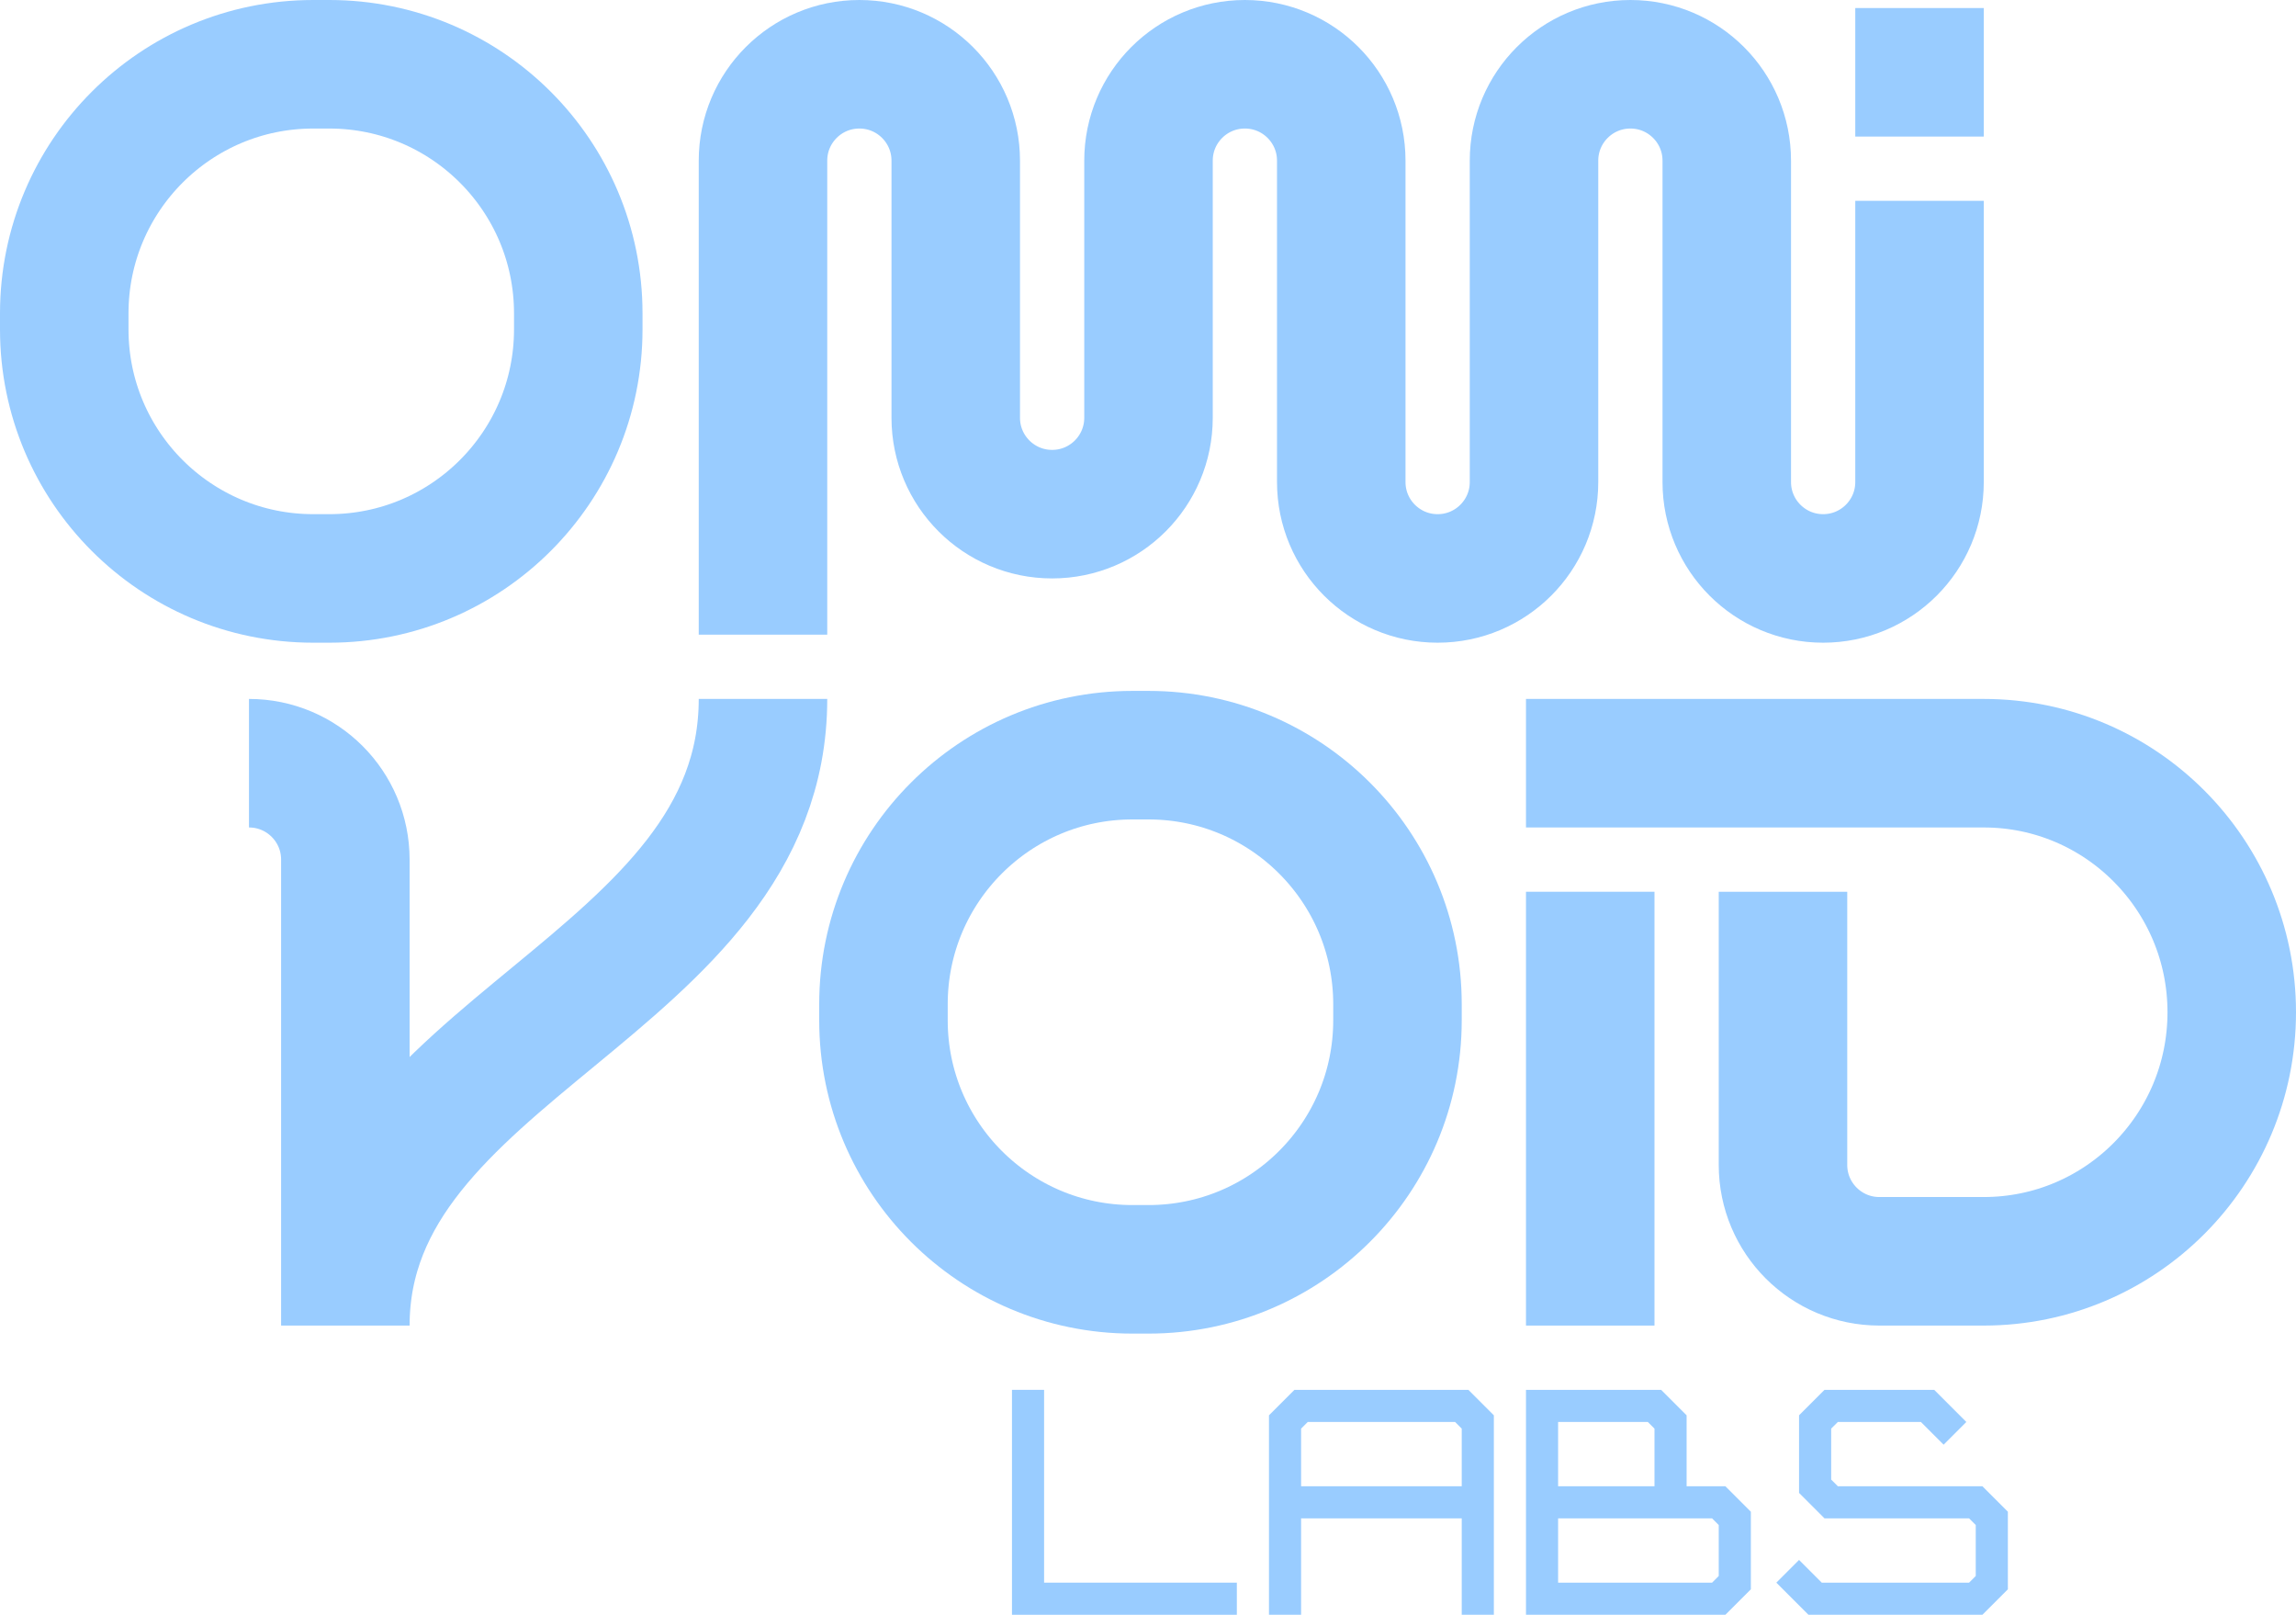
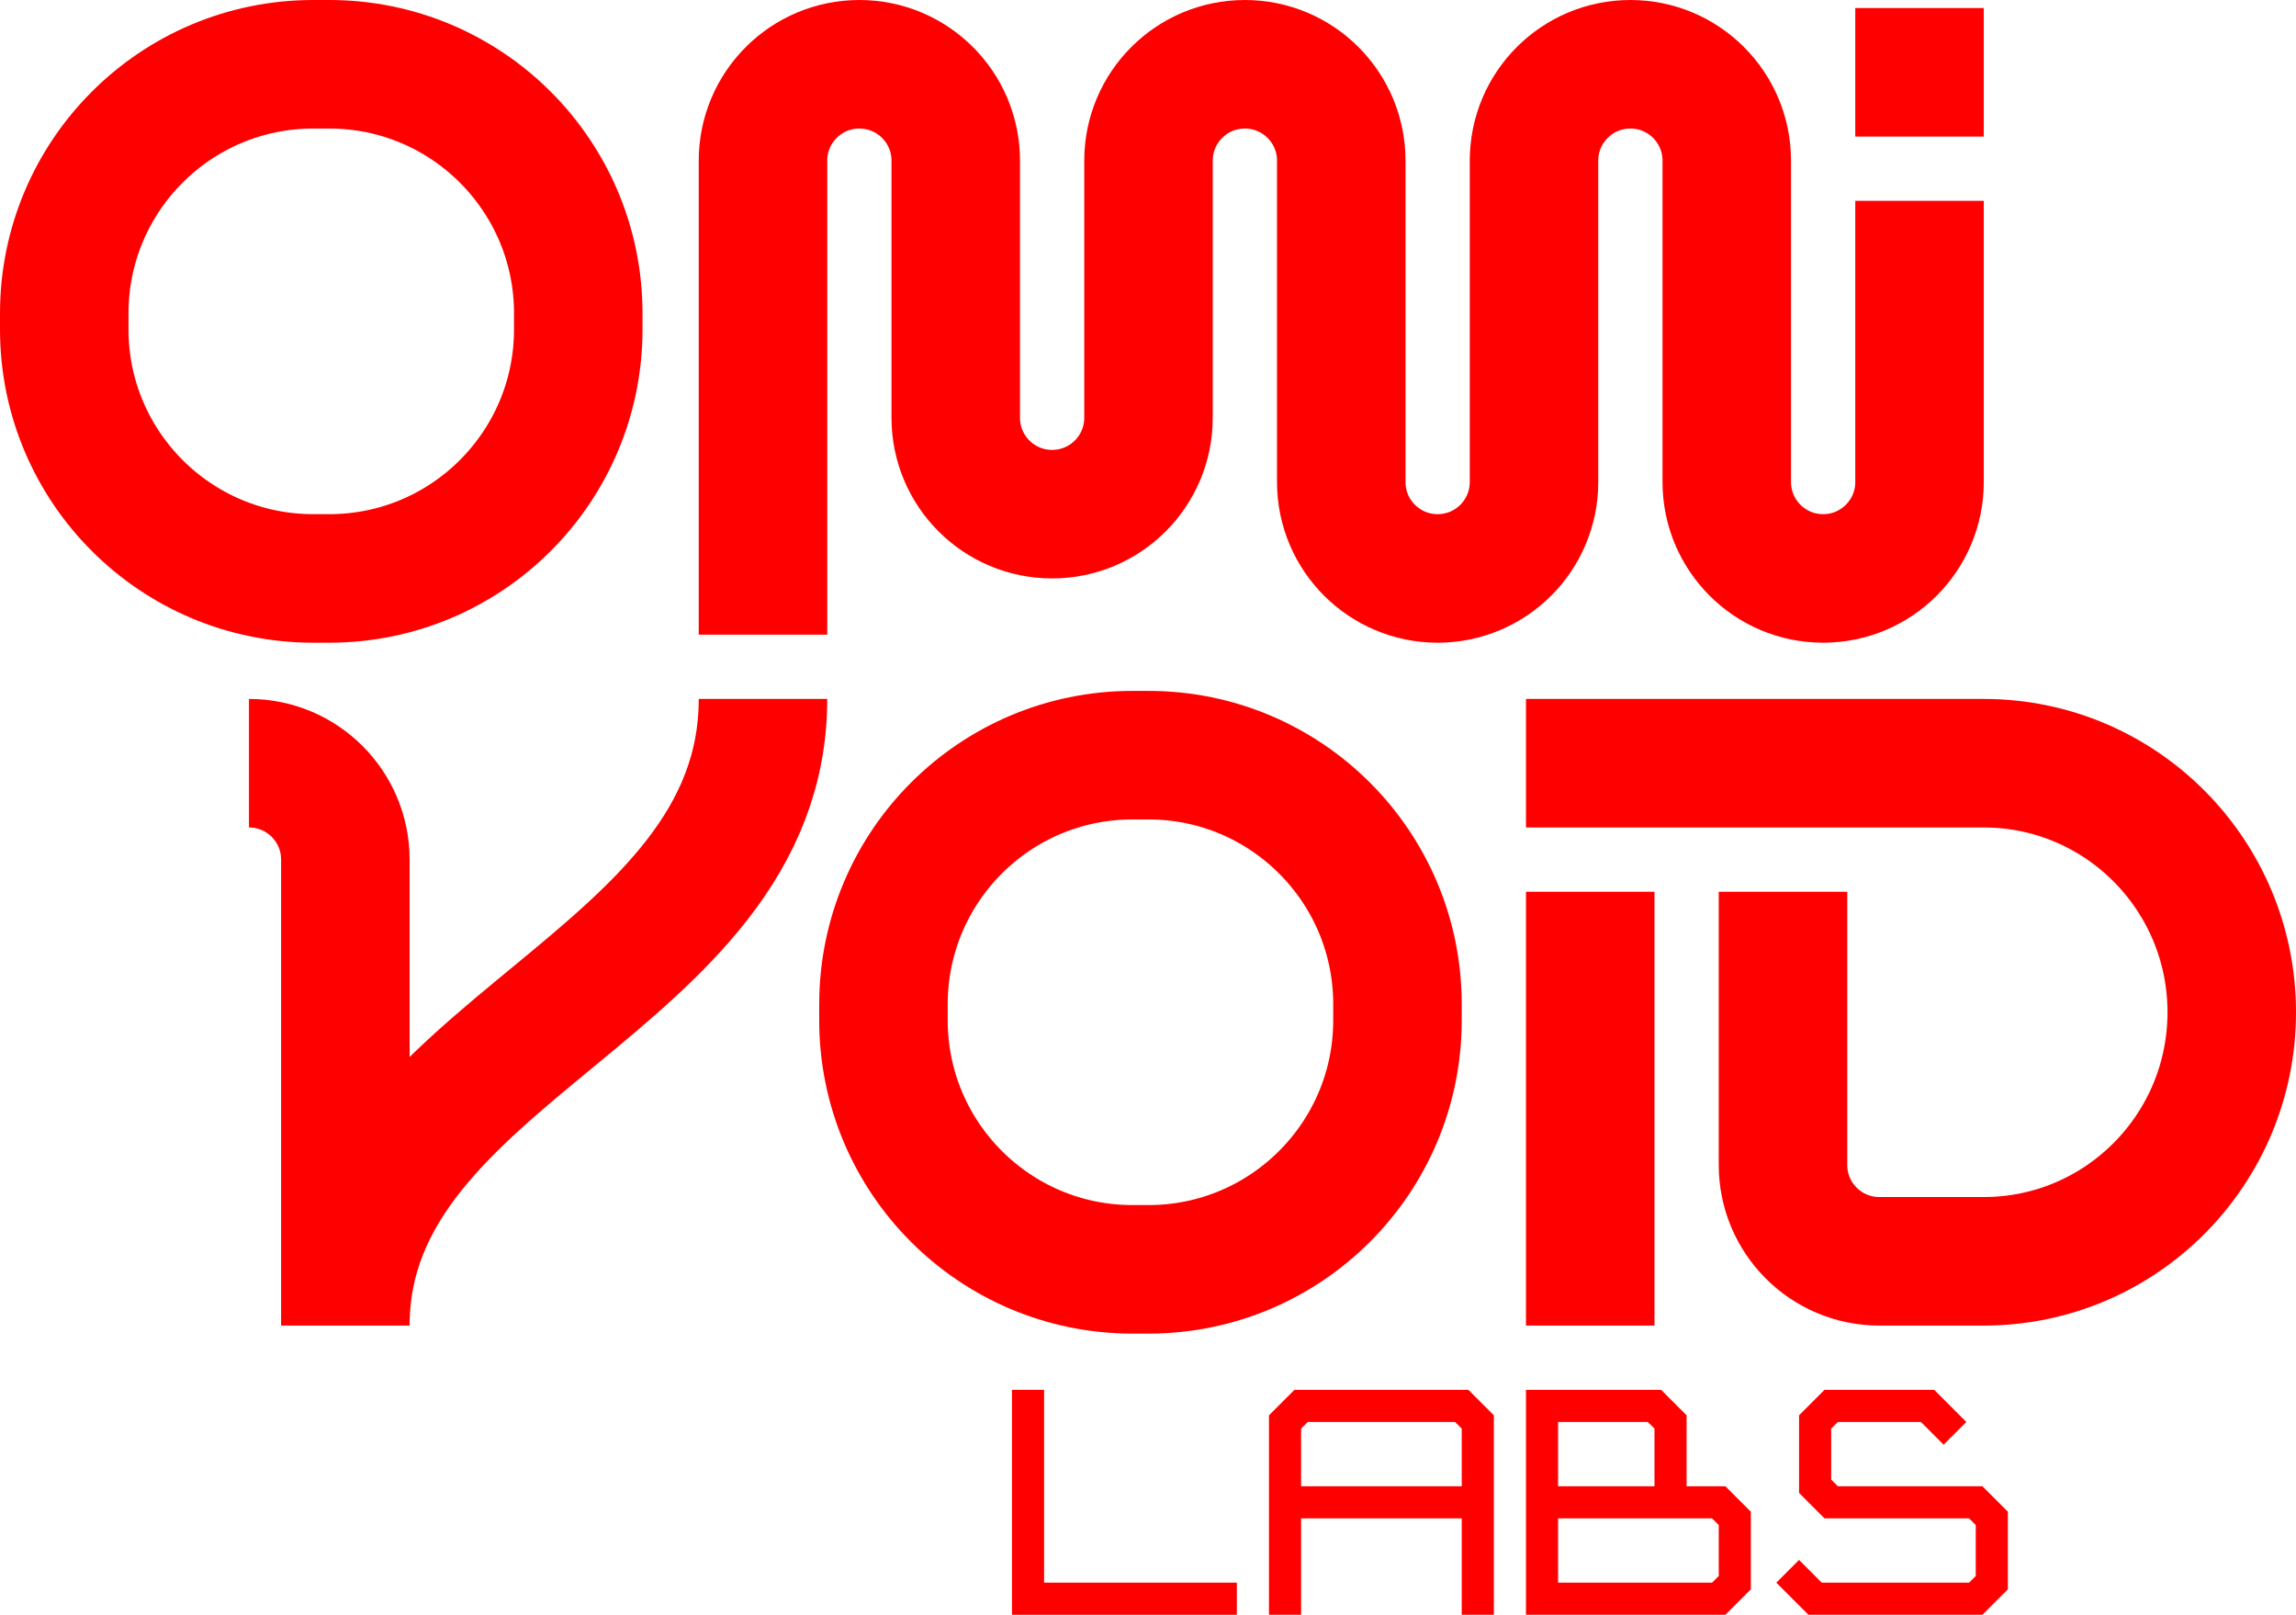
<svg xmlns="http://www.w3.org/2000/svg" viewBox="0 0 571.75 402" width="571.75" height="402">
  <defs>
    <style>
      .logo-stroke-thin {
        fill: none;
-         stroke: #99ccff;
+         stroke: #FF0000;
        stroke-width: 8px;
        stroke-linecap: square;
      }
      .logo-stroke-medium {
        fill: none;
-         stroke: #99ccff;
+         stroke: #FF0000;
        stroke-width: 32px;
        stroke-miterlimit: 3.99;
      }
      .logo-stroke-thick {
        fill: none;
-         stroke: #99ccff;
+         stroke: #FF0000;
        stroke-width: 32px;
      }
    </style>
  </defs>
  <g>
    <path class="logo-stroke-thick" d="M380,190h114c34.1,0,61.75,27.76,61.75,62s-27.65,62-61.75,62h-26c-13.26,0-24-10.74-24-24v-68" />
    <path class="logo-stroke-thick" d="M396,330v-108" />
    <rect class="logo-stroke-thick" x="220" y="188" width="128" height="128" rx="62" ry="62" />
    <path class="logo-stroke-medium" d="M190,174c0,71.49-104,87.06-104,156v-116c0-13.26-10.74-24-24-24" />
    <path class="logo-stroke-thick" d="M190,158V40c0-13.26,10.74-24,24-24s24,10.74,24,24v64c0,13.26,10.74,24,24,24s24-10.74,24-24V40c0-13.26,10.74-24,24-24s24,10.74,24,24v80c0,13.26,10.74,24,24,24s24-10.74,24-24V40c0-13.26,10.74-24,24-24s24,10.74,24,24v80c0,13.26,10.74,24,24,24s24-10.74,24-24V50" />
    <path class="logo-stroke-thick" d="M478,34V2" />
    <rect class="logo-stroke-thick" x="16" y="16" width="128" height="128" rx="62" ry="62" />
    <path class="logo-stroke-thin" d="M256,350v48h48" />
    <path class="logo-stroke-thin" d="M320,398v-24M320,374h48M320,374v-20l4-4h40l4,4v20M368,374v24" />
    <path class="logo-stroke-thin" d="M416,374h-32M416,374v-20l-4-4h-28v24M416,374h12l4,4v16l-4,4h-44v-24" />
    <path class="logo-stroke-thin" d="M484,354l-4-4h-24l-4,4v16l4,4h36l4,4v16l-4,4h-40l-4-4" />
  </g>
</svg>
